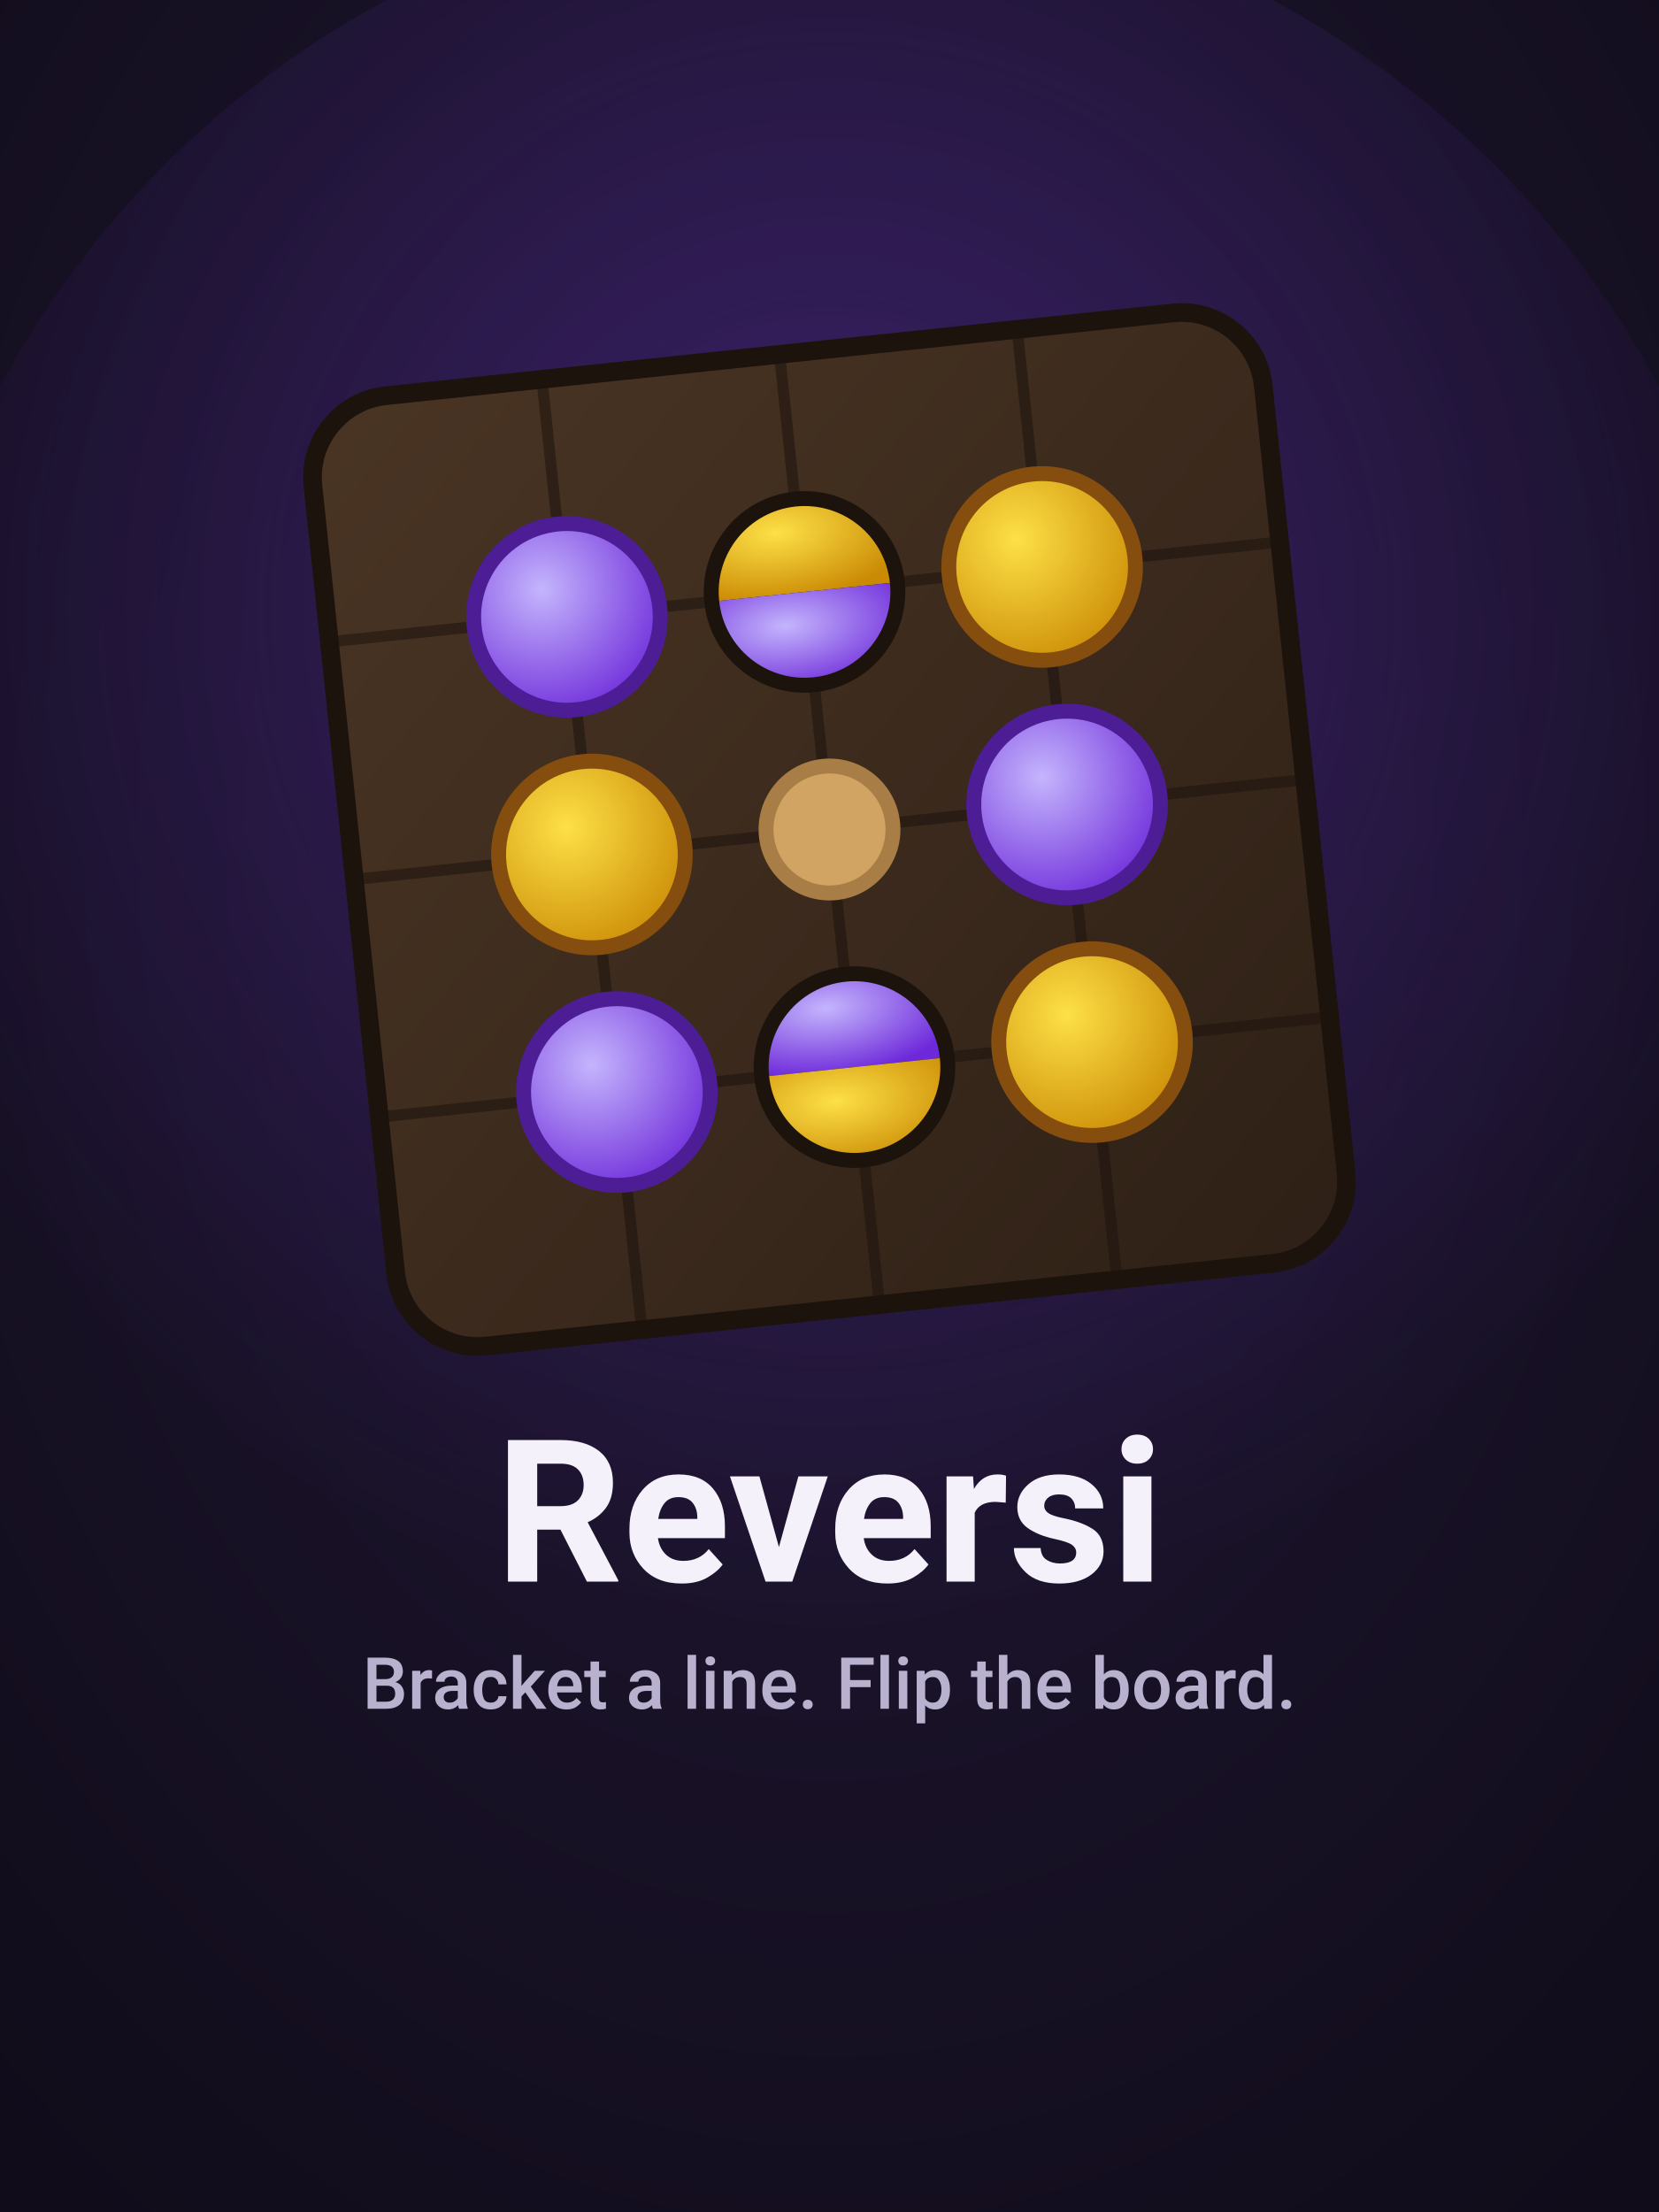
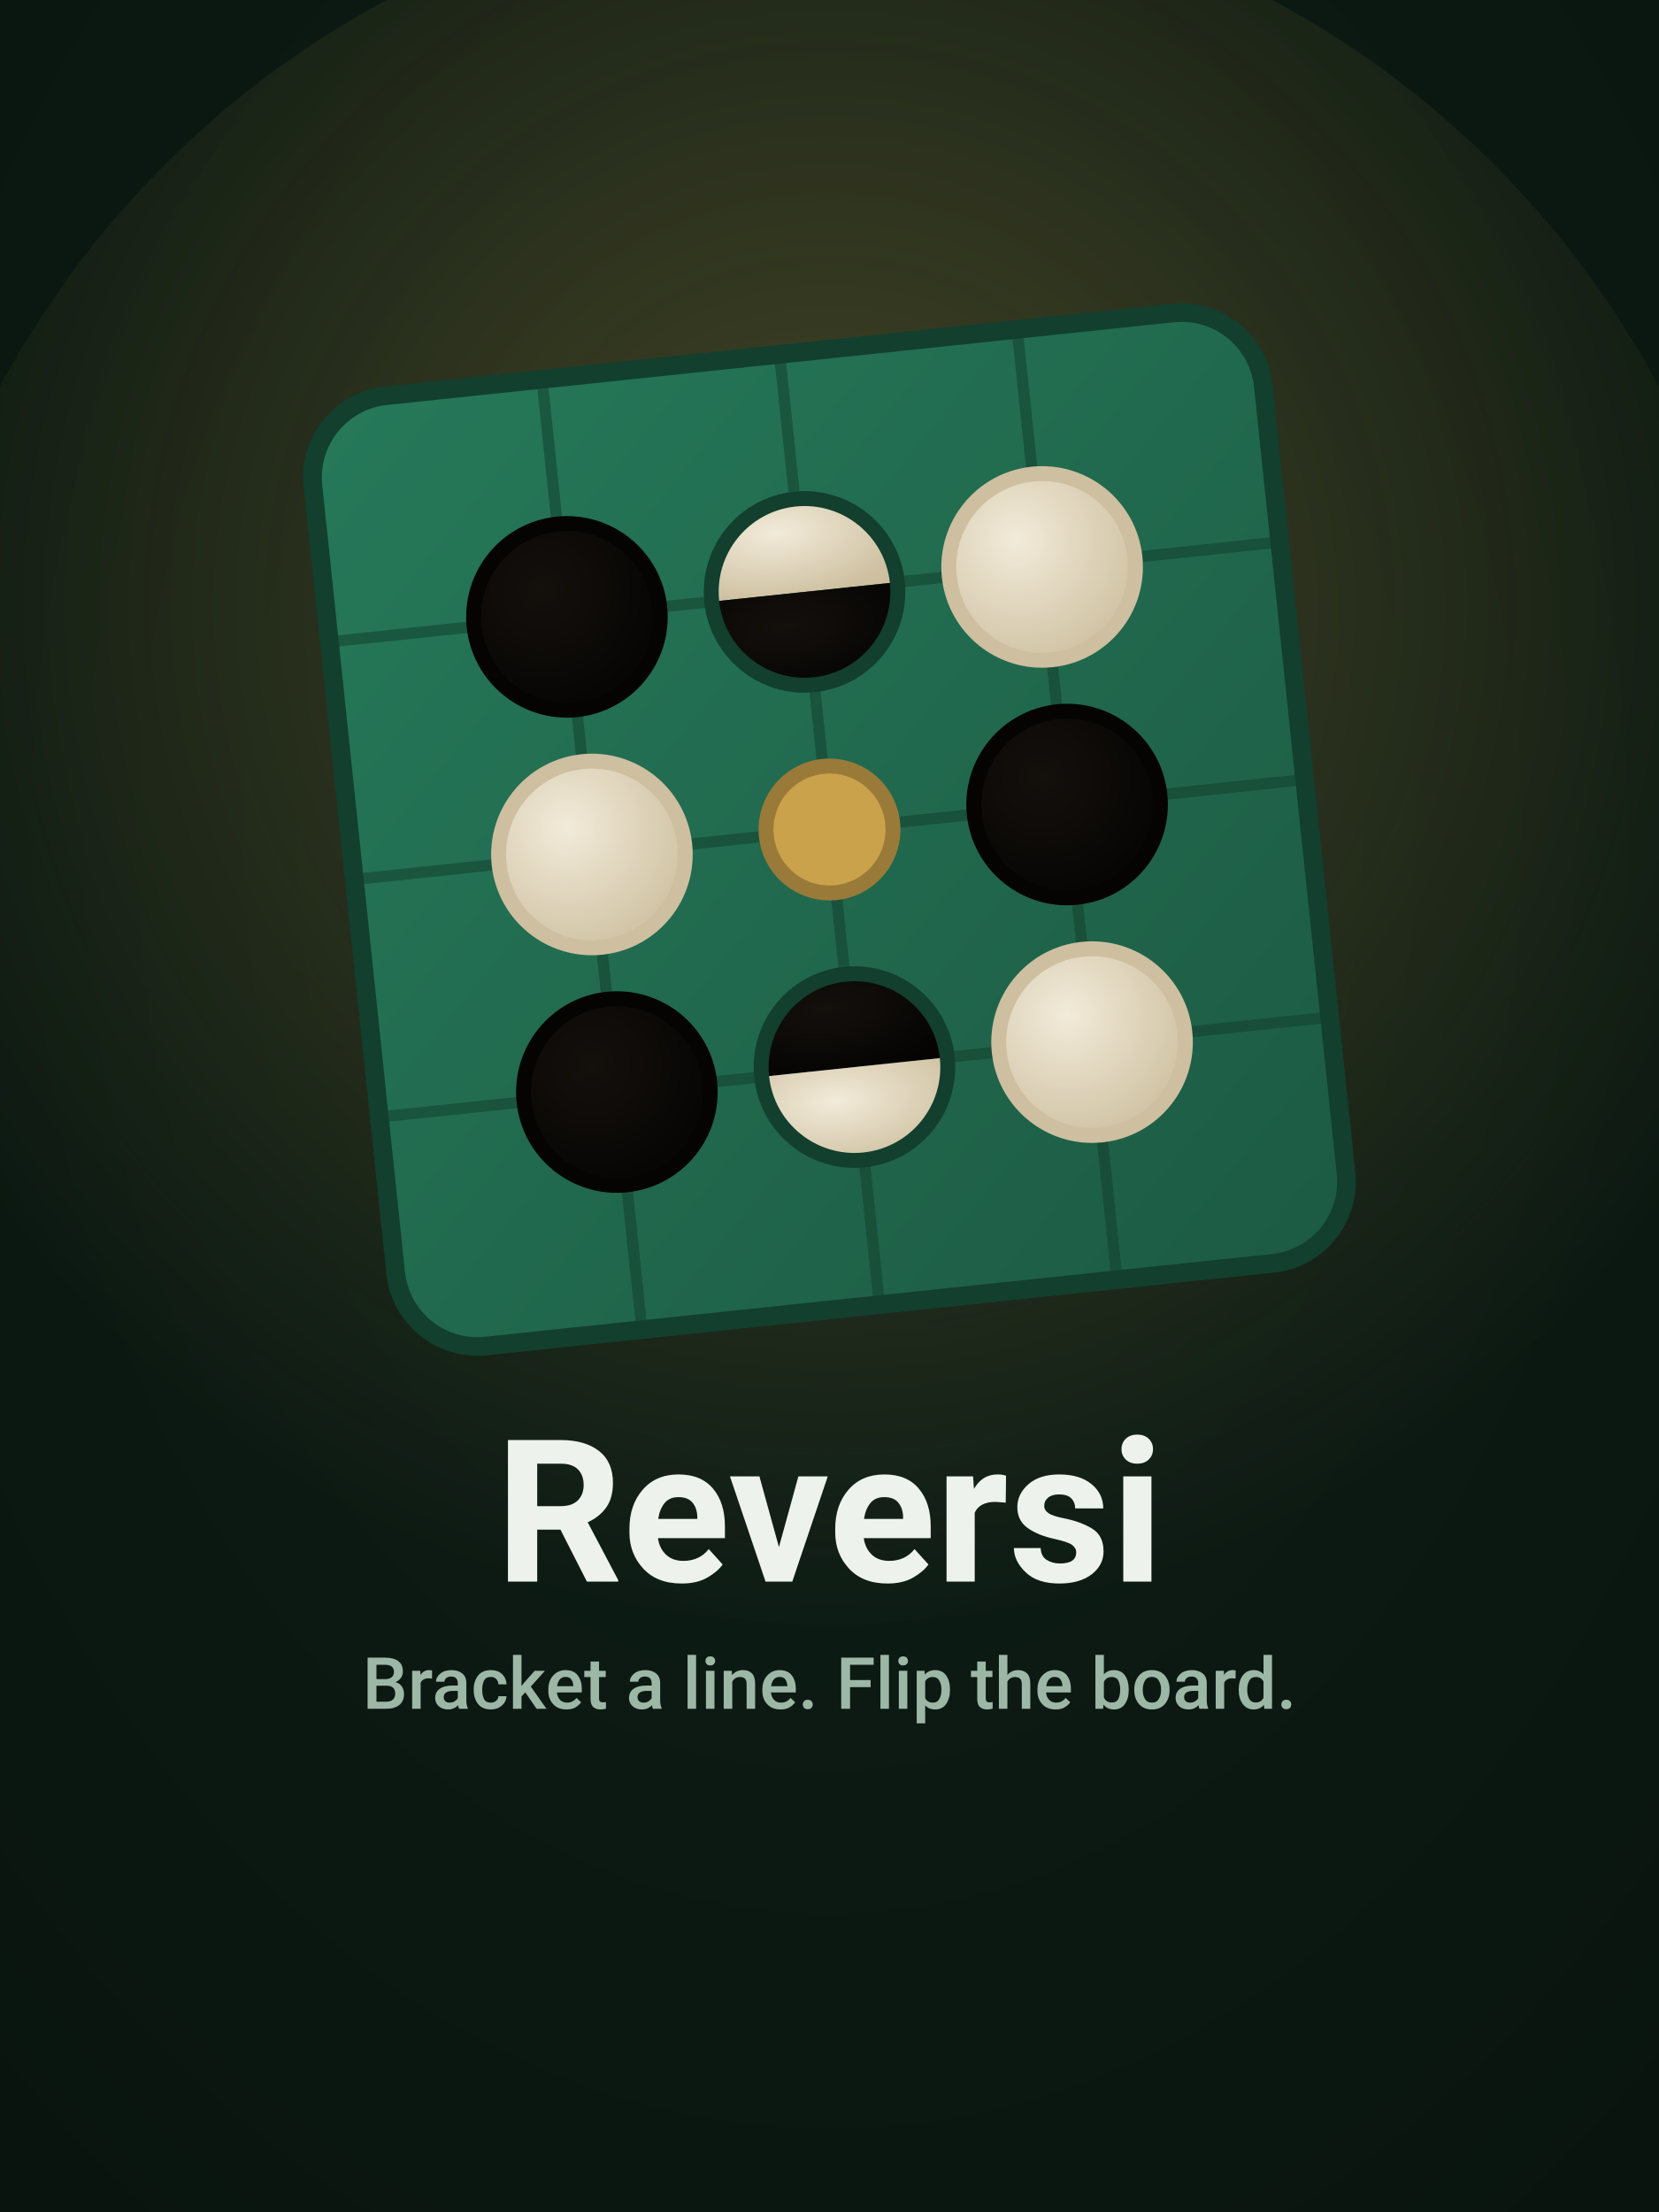
<svg xmlns="http://www.w3.org/2000/svg" viewBox="0 0 600 800" width="600" height="800" role="img" aria-label="Branch out Reversi">
  <defs>
    <radialGradient id="hrvp-bg" cx="0.5" cy="0.38" r="0.9">
-       <stop offset="0" stop-color="#221836" />
-       <stop offset="1" stop-color="#0d0a15" />
+       <stop offset="0" stop-color="#0f2019" />
+       <stop offset="1" stop-color="#08120c" />
    </radialGradient>
    <radialGradient id="hrvp-glow" cx="0.5" cy="0.38" r="0.55">
-       <stop offset="0" stop-color="#7C3AED" stop-opacity="0.30" />
-       <stop offset="1" stop-color="#7C3AED" stop-opacity="0" />
+       <stop offset="0" stop-color="#c9a24b" stop-opacity="0.30" />
+       <stop offset="1" stop-color="#c9a24b" stop-opacity="0" />
    </radialGradient>
    <linearGradient id="hrvp-wood" x1="0" y1="0" x2="1" y2="1">
-       <stop offset="0" stop-color="#4a3524" />
-       <stop offset="1" stop-color="#2e2016" />
+       <stop offset="0" stop-color="#26795a" />
+       <stop offset="1" stop-color="#1c5a43" />
    </linearGradient>
    <radialGradient id="hrvp-violet" cx="0.38" cy="0.34" r="0.75">
-       <stop offset="0" stop-color="#C4B5FD" />
-       <stop offset="1" stop-color="#6D28D9" />
+       <stop offset="0" stop-color="#14100c" />
+       <stop offset="1" stop-color="#050403" />
    </radialGradient>
    <radialGradient id="hrvp-amber" cx="0.38" cy="0.34" r="0.75">
-       <stop offset="0" stop-color="#FDE047" />
-       <stop offset="1" stop-color="#CA8A04" />
+       <stop offset="0" stop-color="#f2ebda" />
+       <stop offset="1" stop-color="#cdbf9f" />
    </radialGradient>
  </defs>
  <rect width="600" height="800" fill="url(#hrvp-bg)" />
  <circle cx="300" cy="300" r="340" fill="url(#hrvp-glow)" />
  <g transform="translate(300 300) scale(1.35) rotate(-6) translate(-580 -225)">
-     <rect x="452" y="97" width="256" height="256" rx="22" fill="url(#hrvp-wood)" stroke="#1c130c" stroke-width="5" />
-     <g stroke="#1c130c" stroke-width="3" opacity="0.55">
+     <rect x="452" y="97" width="256" height="256" rx="22" fill="url(#hrvp-wood)" stroke="#123f2e" stroke-width="5" />
+     <g stroke="#123f2e" stroke-width="3" opacity="0.55">
      <line x1="516" y1="97" x2="516" y2="353" />
      <line x1="580" y1="97" x2="580" y2="353" />
      <line x1="644" y1="97" x2="644" y2="353" />
      <line x1="452" y1="161" x2="708" y2="161" />
      <line x1="452" y1="225" x2="708" y2="225" />
      <line x1="452" y1="289" x2="708" y2="289" />
    </g>
-     <circle cx="580" cy="225" r="17" fill="#d2a463" stroke="#a97e46" stroke-width="4" />
-     <circle cx="516" cy="161" r="25" fill="url(#hrvp-violet)" stroke="#4C1D95" stroke-width="4" />
-     <circle cx="516" cy="289" r="25" fill="url(#hrvp-violet)" stroke="#4C1D95" stroke-width="4" />
-     <circle cx="644" cy="225" r="25" fill="url(#hrvp-violet)" stroke="#4C1D95" stroke-width="4" />
-     <circle cx="644" cy="161" r="25" fill="url(#hrvp-amber)" stroke="#854D0E" stroke-width="4" />
-     <circle cx="644" cy="289" r="25" fill="url(#hrvp-amber)" stroke="#854D0E" stroke-width="4" />
-     <circle cx="516" cy="225" r="25" fill="url(#hrvp-amber)" stroke="#854D0E" stroke-width="4" />
+     <circle cx="580" cy="225" r="17" fill="#c9a24b" stroke="#9a7a38" stroke-width="4" />
+     <circle cx="516" cy="161" r="25" fill="url(#hrvp-violet)" stroke="#050403" stroke-width="4" />
+     <circle cx="516" cy="289" r="25" fill="url(#hrvp-violet)" stroke="#050403" stroke-width="4" />
+     <circle cx="644" cy="225" r="25" fill="url(#hrvp-violet)" stroke="#050403" stroke-width="4" />
+     <circle cx="644" cy="161" r="25" fill="url(#hrvp-amber)" stroke="#cdbf9f" stroke-width="4" />
+     <circle cx="644" cy="289" r="25" fill="url(#hrvp-amber)" stroke="#cdbf9f" stroke-width="4" />
+     <circle cx="516" cy="225" r="25" fill="url(#hrvp-amber)" stroke="#cdbf9f" stroke-width="4" />
    <g transform="translate(580 289)">
      <path d="M -25 0 A 25 25 0 0 1 25 0 Z" fill="url(#hrvp-violet)" />
      <path d="M 25 0 A 25 25 0 0 1 -25 0 Z" fill="url(#hrvp-amber)" />
-       <circle cx="0" cy="0" r="25" fill="none" stroke="#1c130c" stroke-width="4" />
+       <circle cx="0" cy="0" r="25" fill="none" stroke="#123f2e" stroke-width="4" />
    </g>
    <g transform="translate(580 161)">
      <path d="M -25 0 A 25 25 0 0 1 25 0 Z" fill="url(#hrvp-amber)" />
      <path d="M 25 0 A 25 25 0 0 1 -25 0 Z" fill="url(#hrvp-violet)" />
-       <circle cx="0" cy="0" r="25" fill="none" stroke="#1c130c" stroke-width="4" />
+       <circle cx="0" cy="0" r="25" fill="none" stroke="#123f2e" stroke-width="4" />
    </g>
  </g>
-   <text x="300" y="572" text-anchor="middle" font-family="-apple-system, BlinkMacSystemFont, 'Segoe UI', Roboto, sans-serif" font-size="72" font-weight="700" fill="#f4f1fb">Reversi</text>
-   <text x="300" y="618" text-anchor="middle" font-family="-apple-system, BlinkMacSystemFont, 'Segoe UI', Roboto, sans-serif" font-size="26" font-weight="500" fill="#b9b2cf">Bracket a line. Flip the board.</text>
+   <text x="300" y="572" text-anchor="middle" font-family="-apple-system, BlinkMacSystemFont, 'Segoe UI', Roboto, sans-serif" font-size="72" font-weight="700" fill="#edf3ec">Reversi</text>
+   <text x="300" y="618" text-anchor="middle" font-family="-apple-system, BlinkMacSystemFont, 'Segoe UI', Roboto, sans-serif" font-size="26" font-weight="500" fill="#9db7a6">Bracket a line. Flip the board.</text>
</svg>
